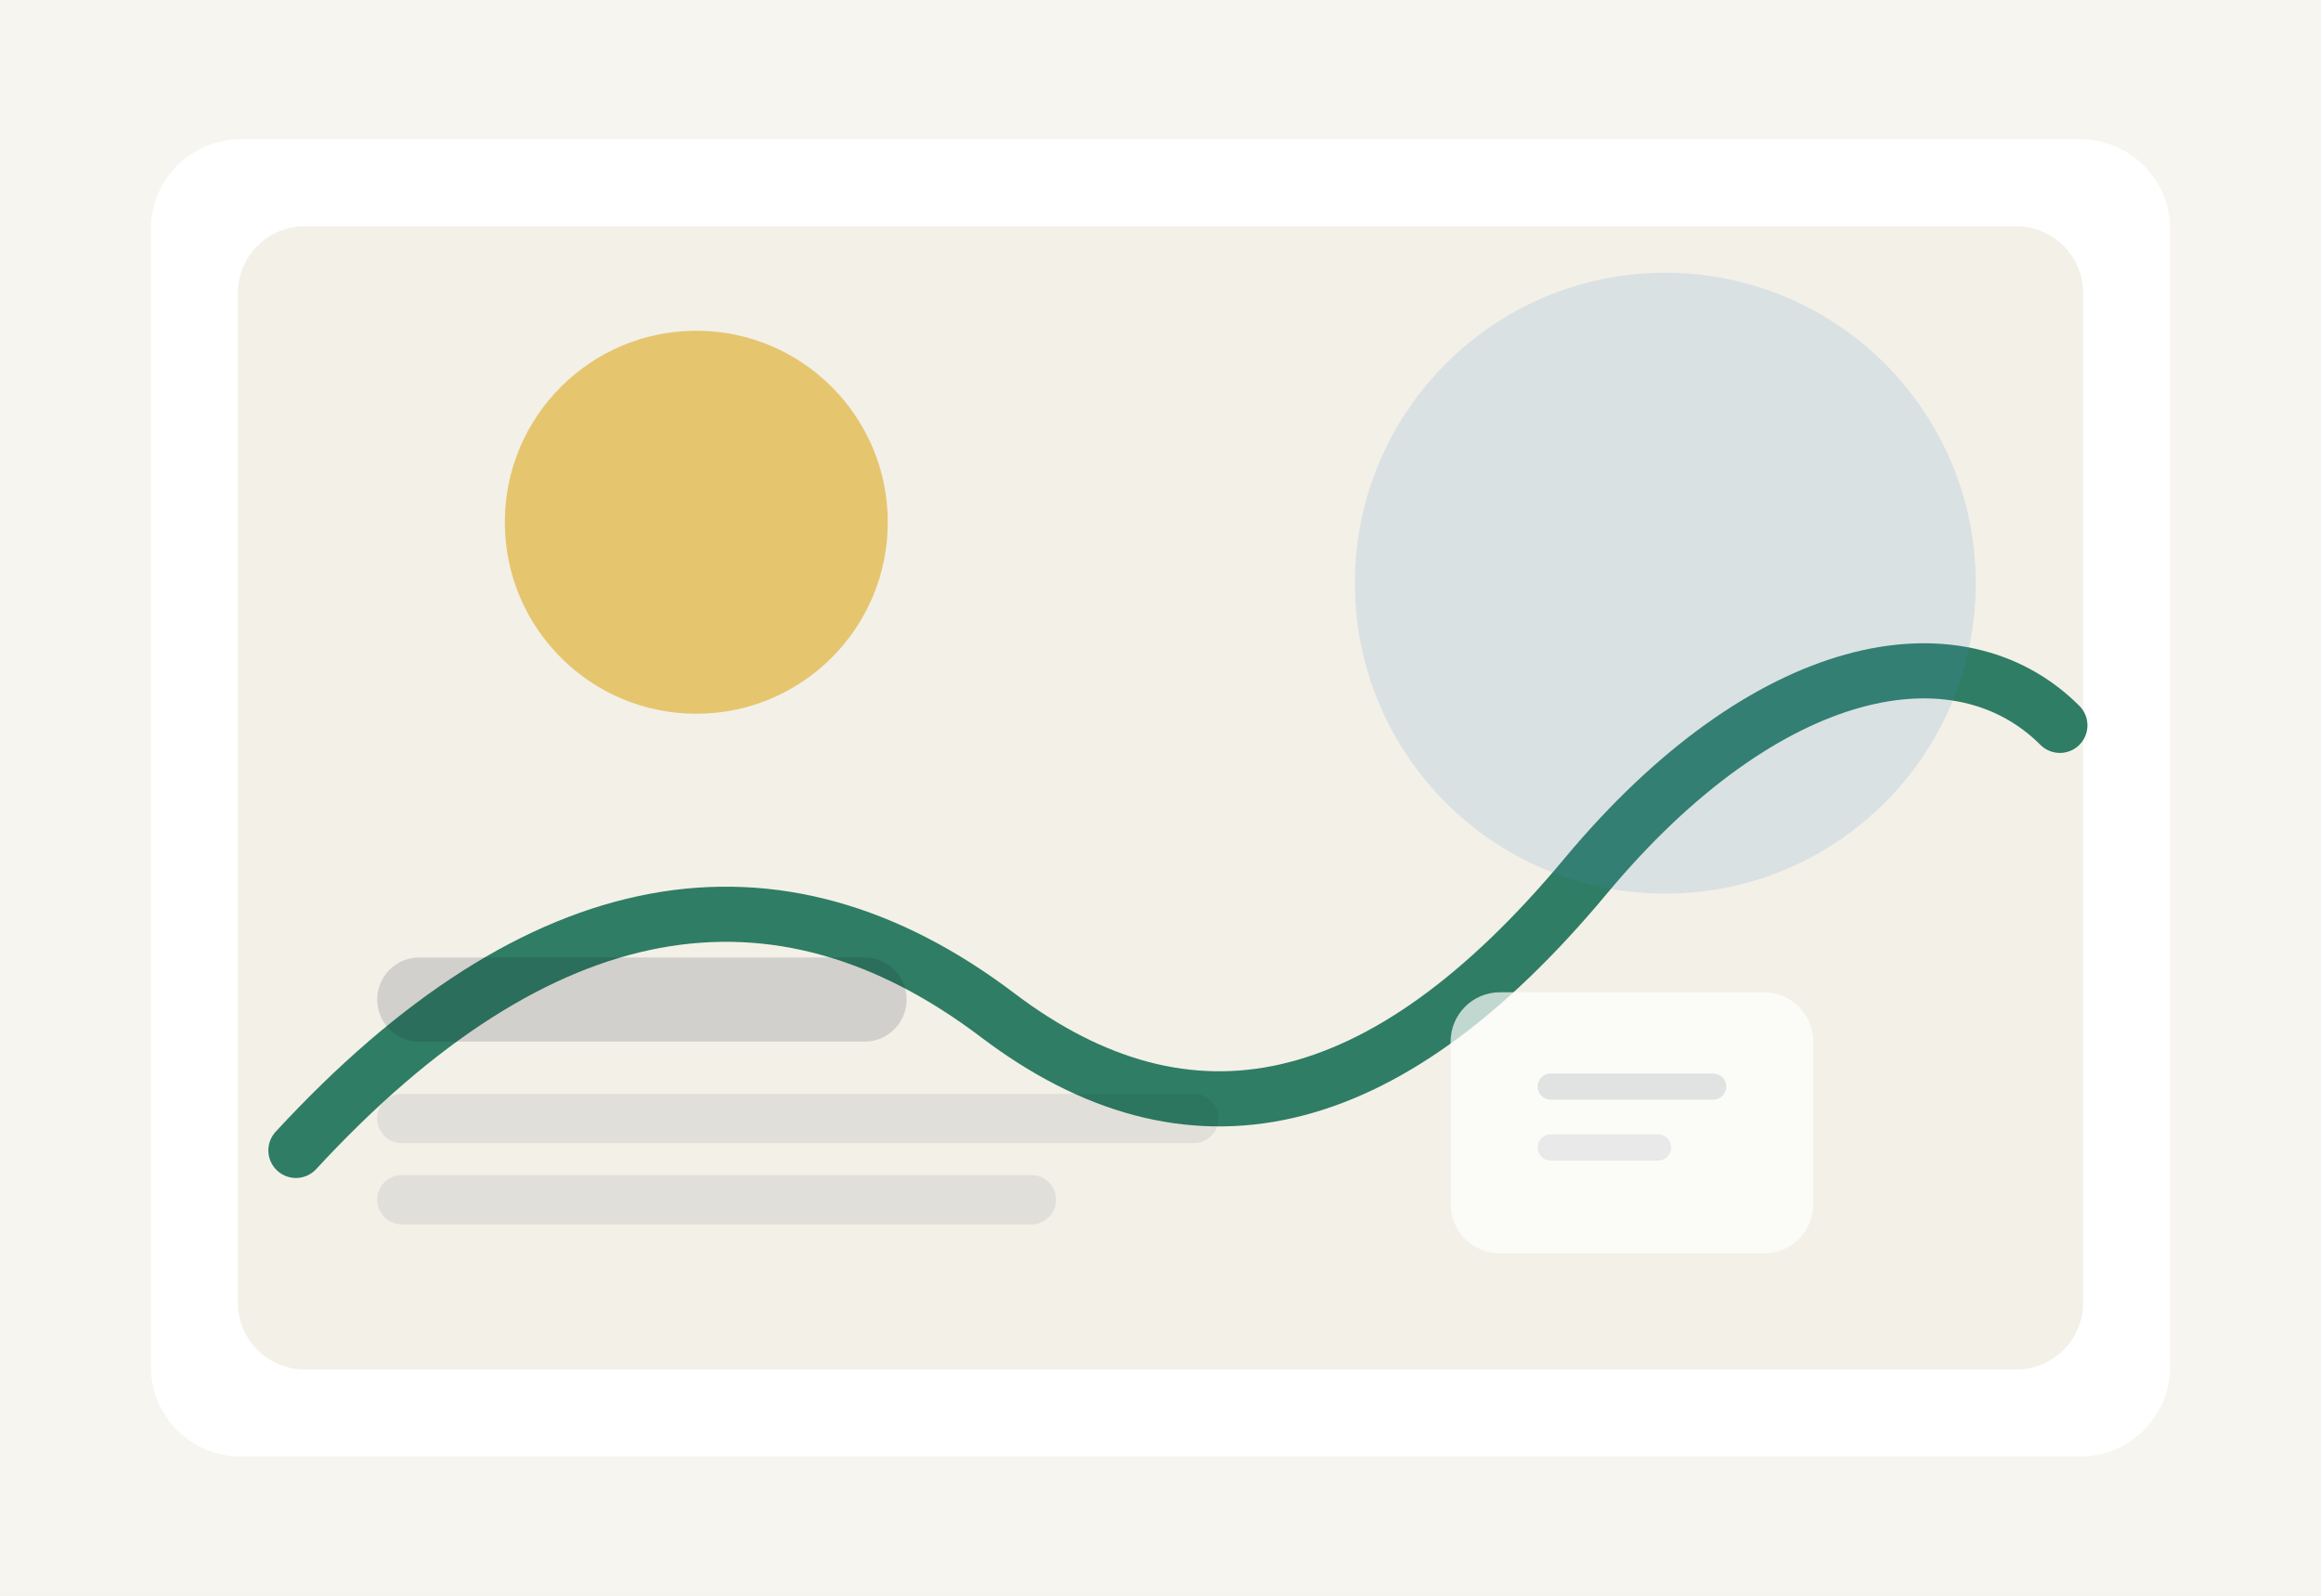
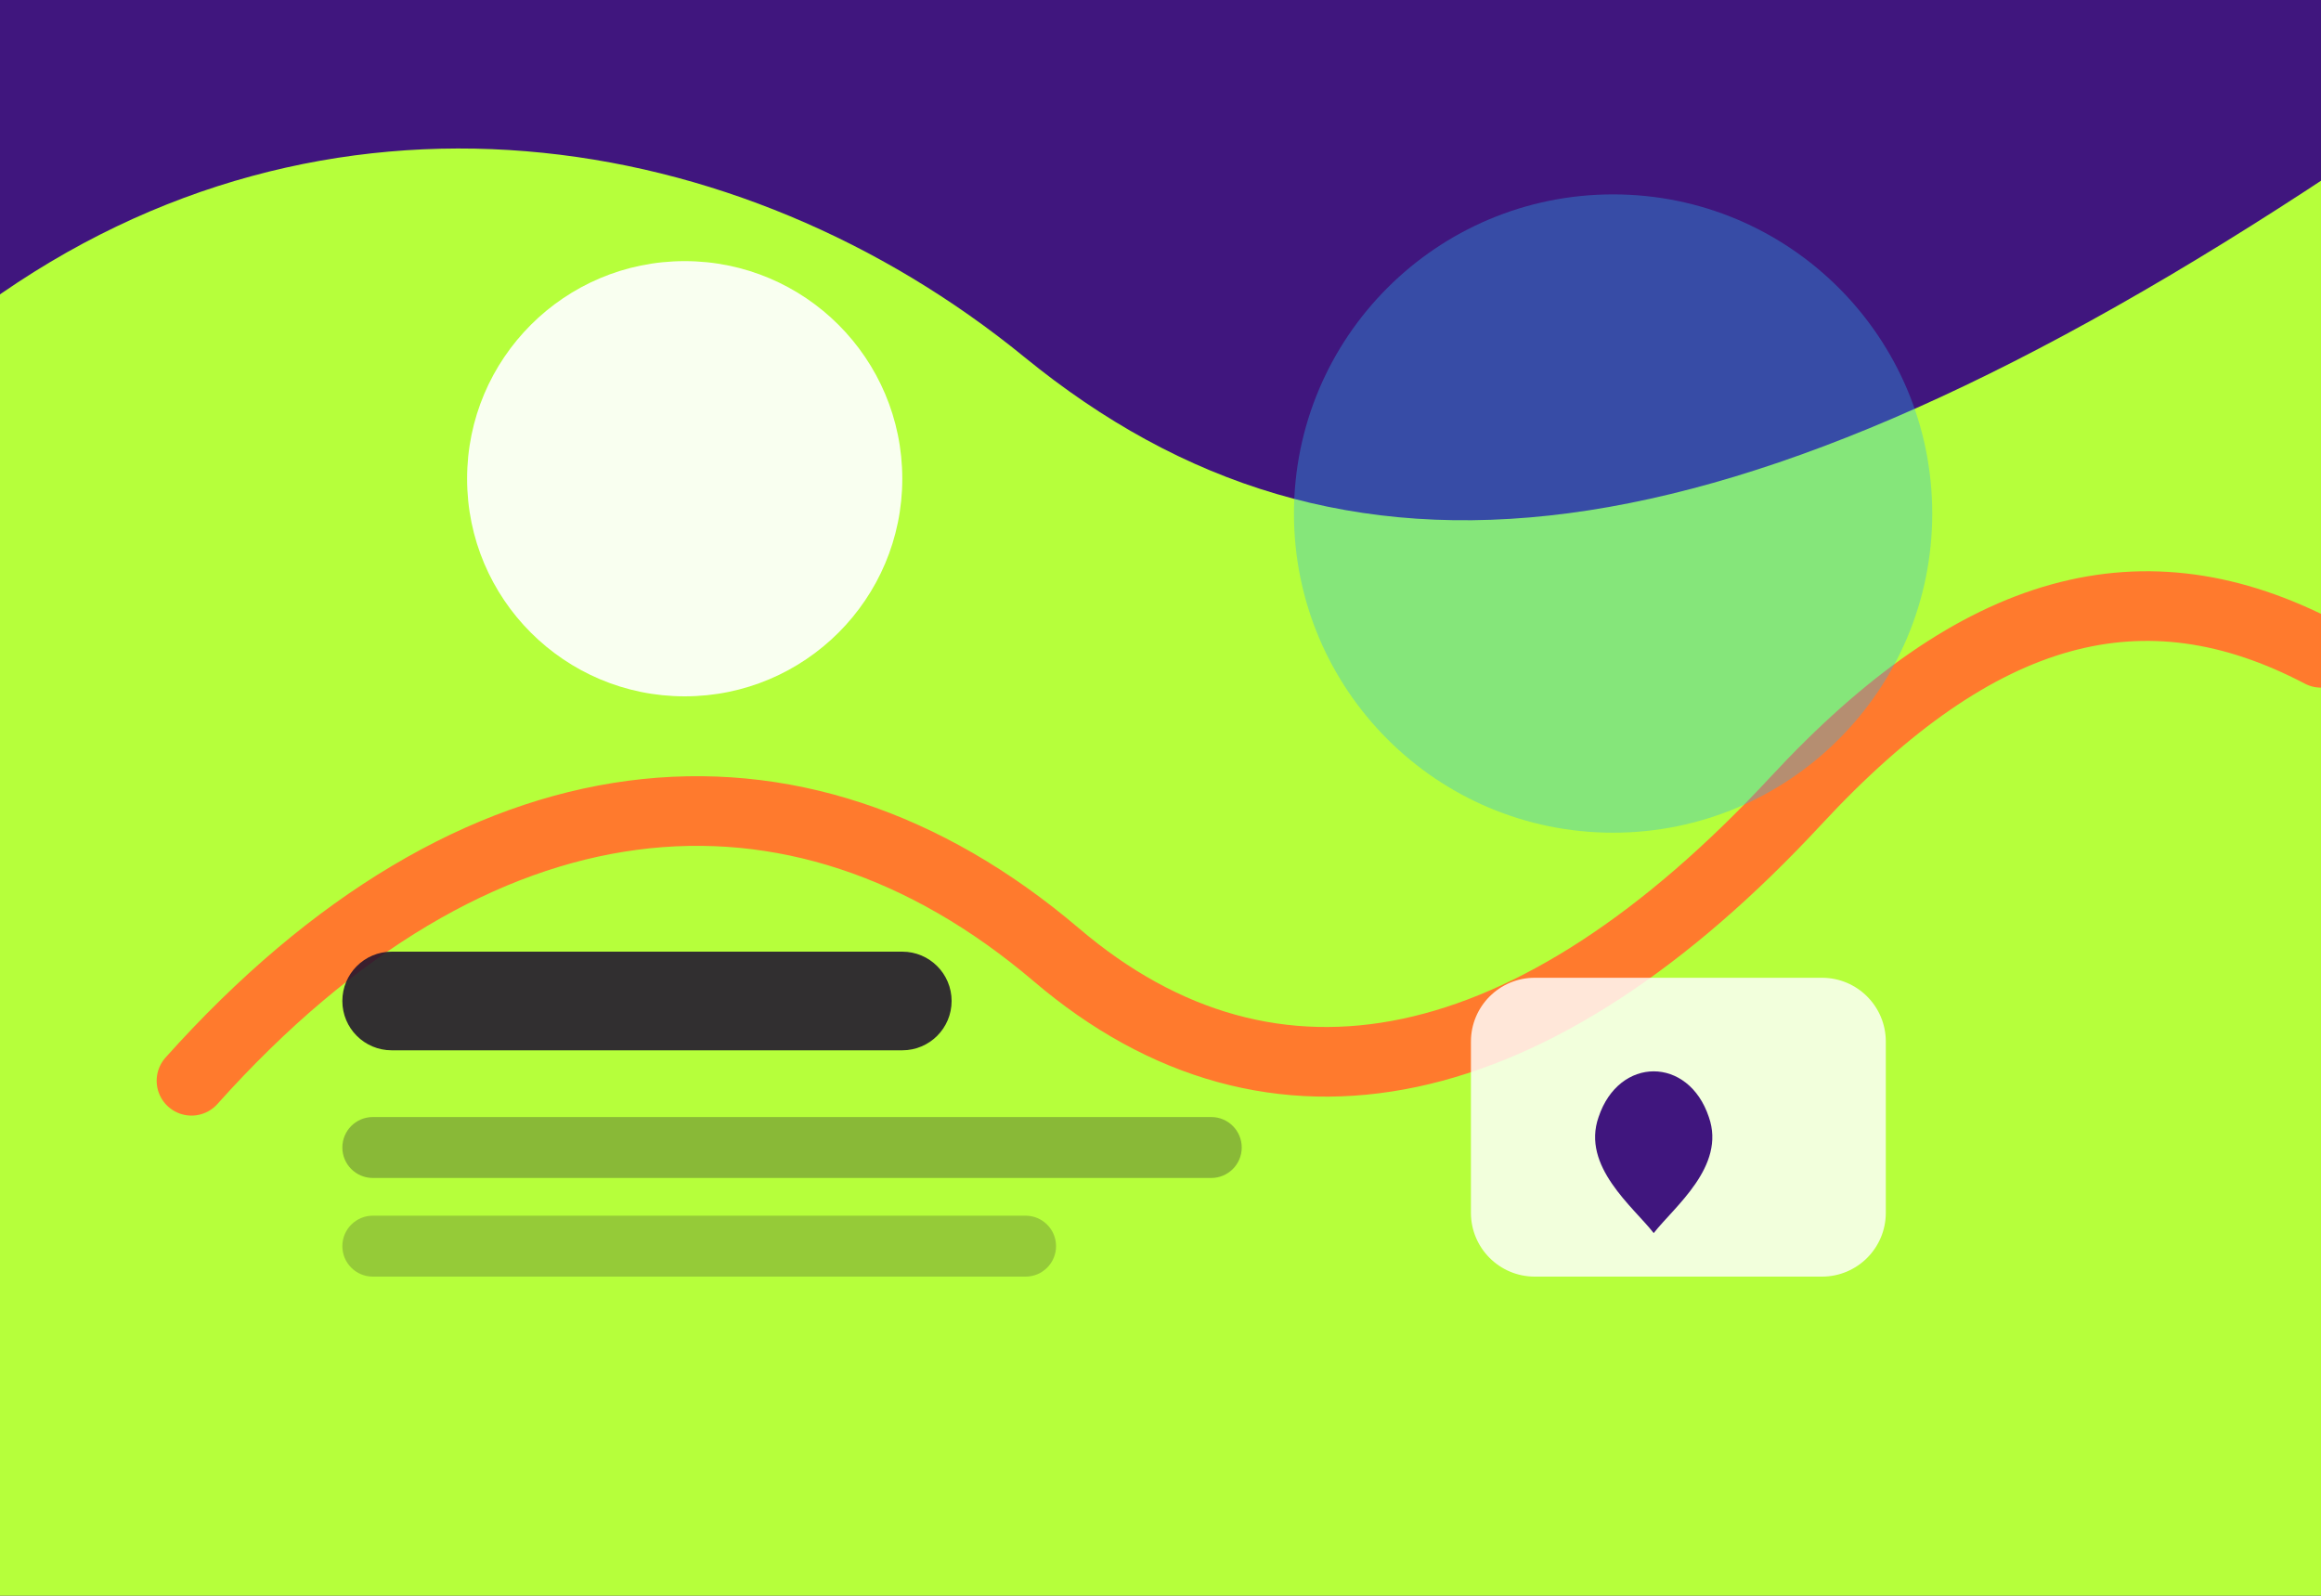
<svg xmlns="http://www.w3.org/2000/svg" width="1600" height="1100" viewBox="0 0 1600 1100" fill="none">
-   <rect width="1600" height="1100" fill="#F7F5EF" />
-   <rect x="104" y="96" width="1392" height="908" rx="62" fill="#FFFFFF" />
-   <rect x="164" y="156" width="1272" height="788" rx="46" fill="#F3F0E8" />
-   <path d="M204 793C372 611 535 584 688 700C819 799 953 772 1093 604C1218 454 1350 430 1420 500" stroke="#2F7D64" stroke-width="38" stroke-linecap="round" />
-   <circle cx="480" cy="360" r="132" fill="#E3B94D" fill-opacity="0.78" />
-   <circle cx="1148" cy="402" r="214" fill="#4F8FC8" fill-opacity="0.15" />
-   <rect x="260" y="660" width="365" height="58" rx="29" fill="#18212F" fill-opacity="0.15" />
-   <rect x="260" y="754" width="580" height="34" rx="17" fill="#18212F" fill-opacity="0.08" />
-   <rect x="260" y="810" width="468" height="34" rx="17" fill="#18212F" fill-opacity="0.08" />
-   <rect x="1000" y="684" width="250" height="180" rx="34" fill="#FFFFFF" fill-opacity="0.7" />
-   <rect x="1060" y="740" width="130" height="18" rx="9" fill="#18212F" fill-opacity="0.11" />
-   <rect x="1060" y="782" width="92" height="18" rx="9" fill="#18212F" fill-opacity="0.08" />
+   <rect width="1600" height="1100" fill="#40167E" />
+   <path d="M-10 210C225 40 510 86 706 246C924 424 1188 398 1610 118V1100H-10V210Z" fill="#B6FF3B" />
+   <path d="M132 745C328 526 548 505 728 658C878 786 1058 746 1238 552C1364 416 1478 386 1600 450" stroke="#FF7A2D" stroke-width="48" stroke-linecap="round" />
+   <circle cx="472" cy="330" r="150" fill="#FFFFFF" fill-opacity="0.92" />
+   <circle cx="1112" cy="354" r="220" fill="#29B6F6" fill-opacity="0.34" />
+   <rect x="236" y="656" width="420" height="68" rx="34" fill="#20142F" fill-opacity="0.88" />
+   <rect x="236" y="770" width="620" height="42" rx="21" fill="#20142F" fill-opacity="0.30" />
+   <rect x="236" y="838" width="492" height="42" rx="21" fill="#20142F" fill-opacity="0.22" />
+   <rect x="1014" y="674" width="286" height="206" rx="44" fill="#FFFFFF" fill-opacity="0.82" />
+   <path d="M1102 770C1116 728 1164 728 1178 770C1190 804 1154 832 1140 850C1126 832 1090 804 1102 770Z" fill="#40167E" />
</svg>
